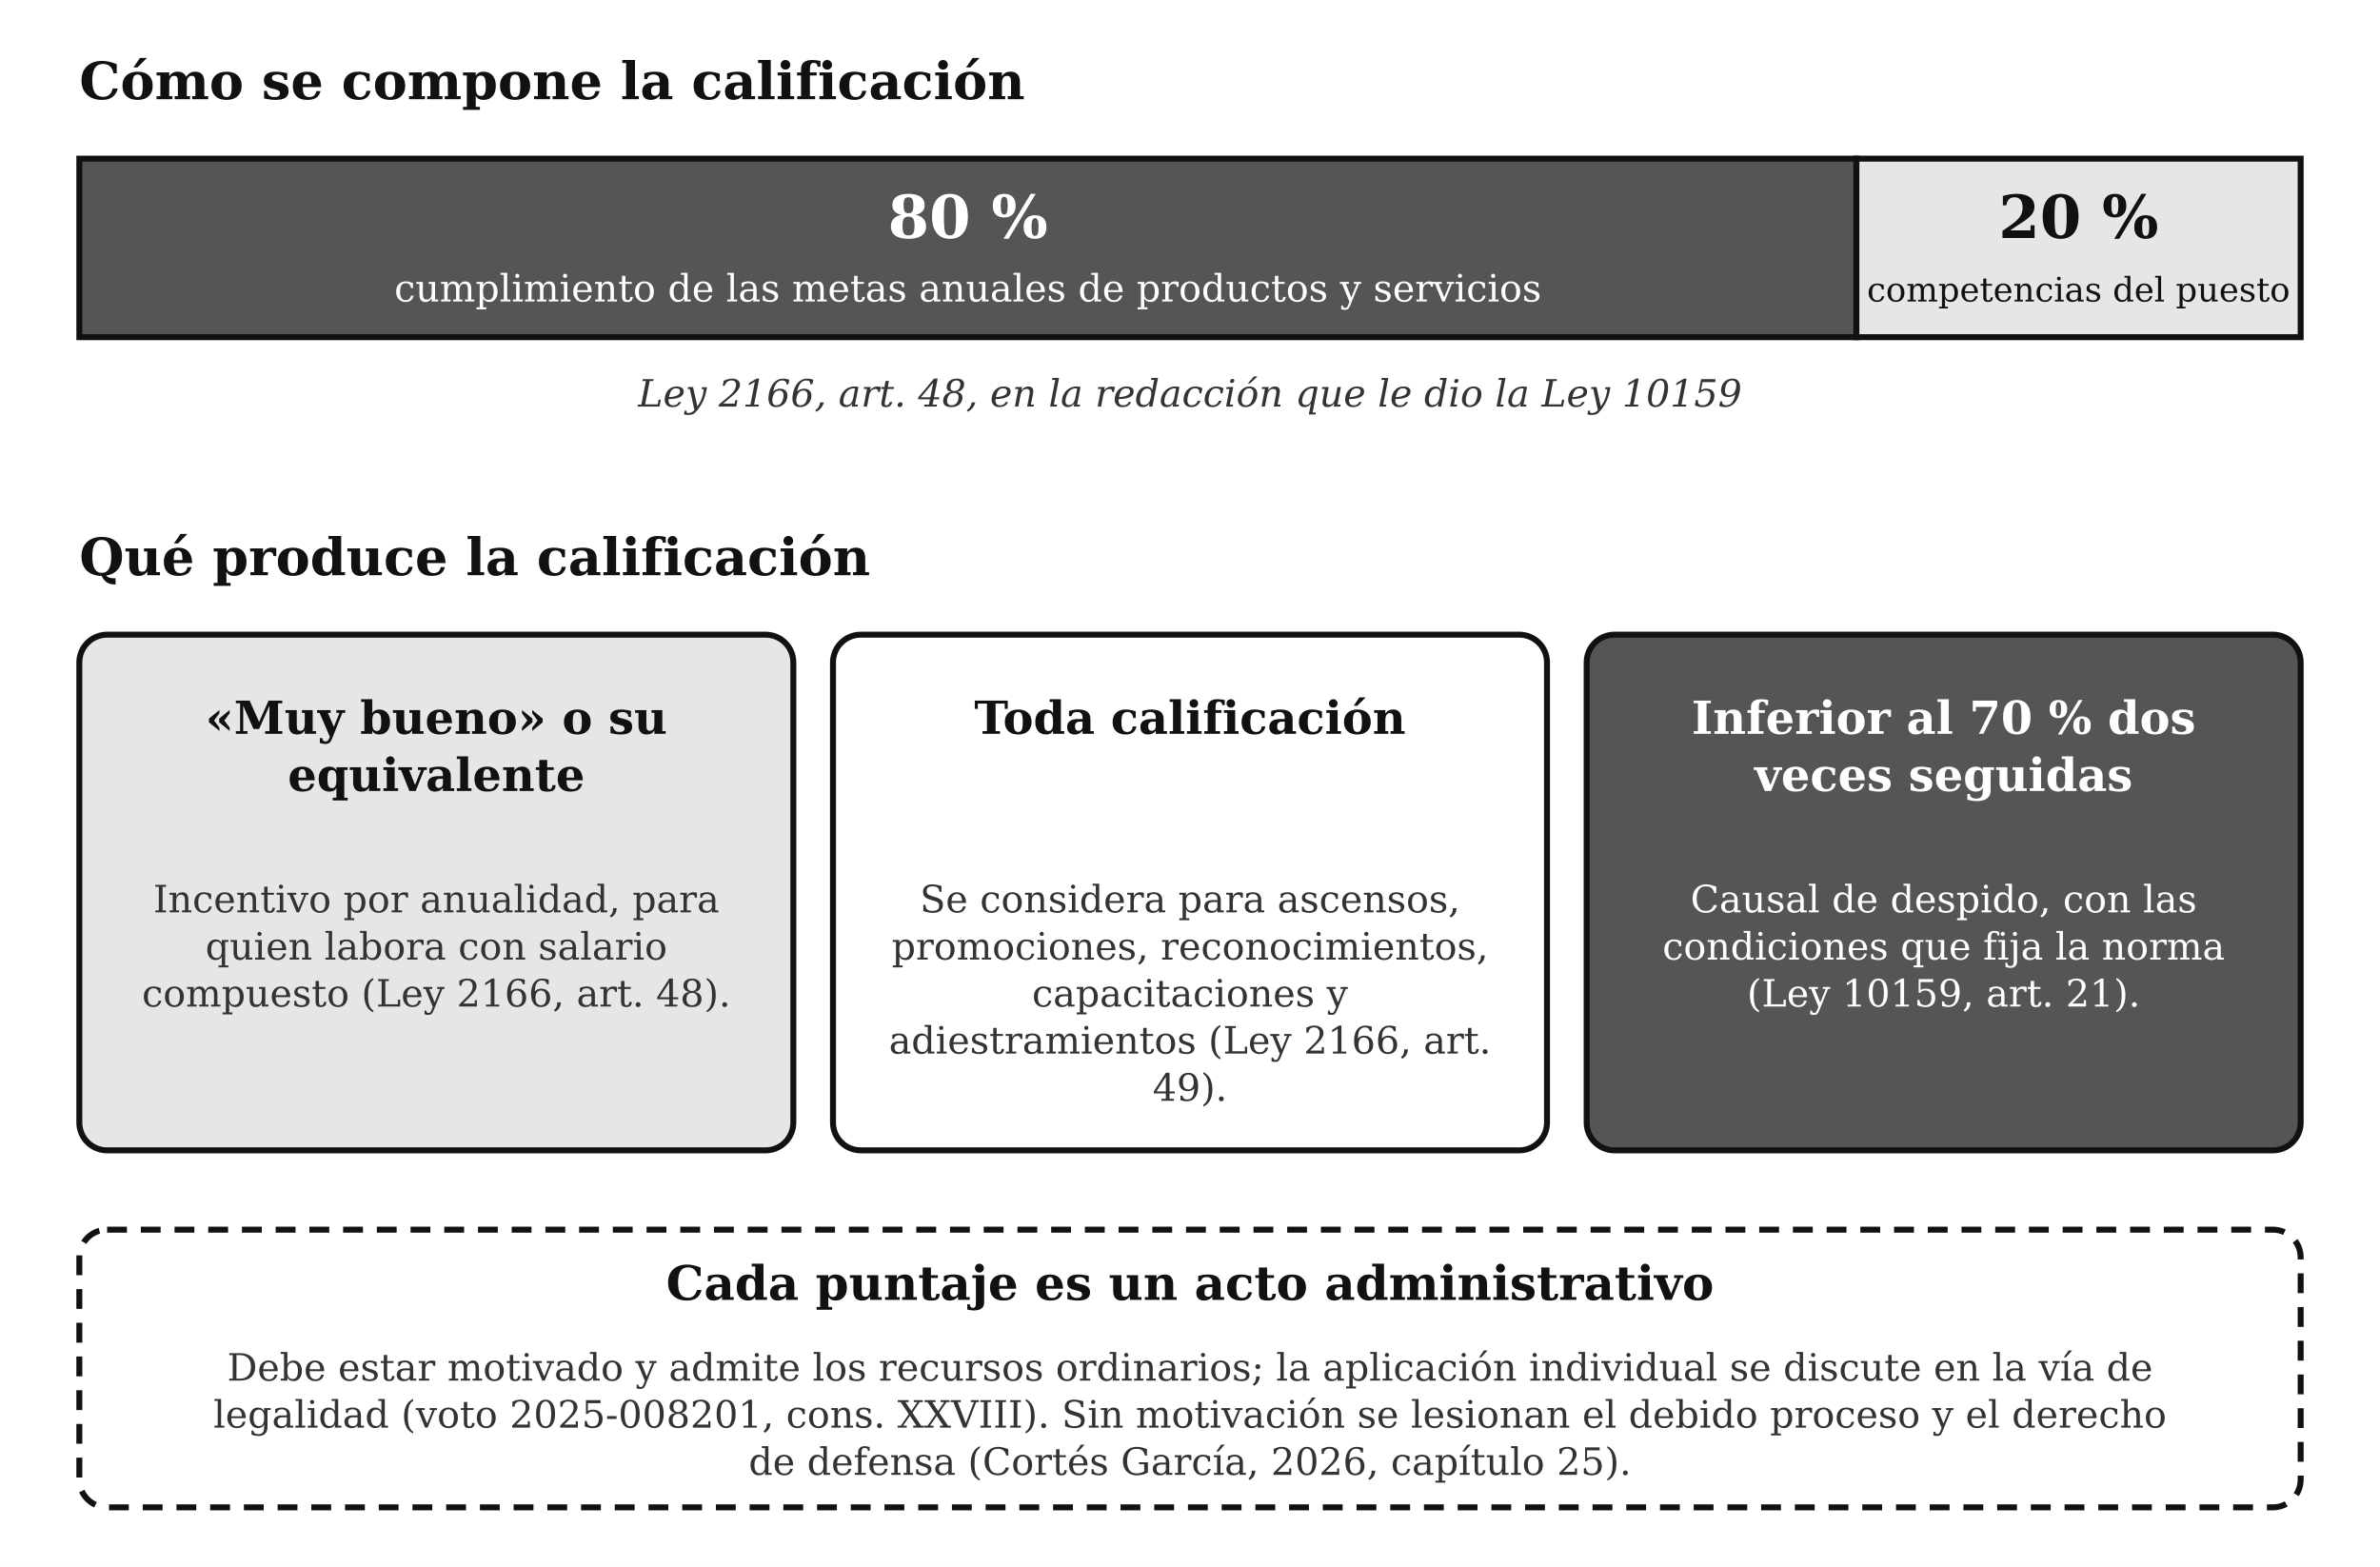
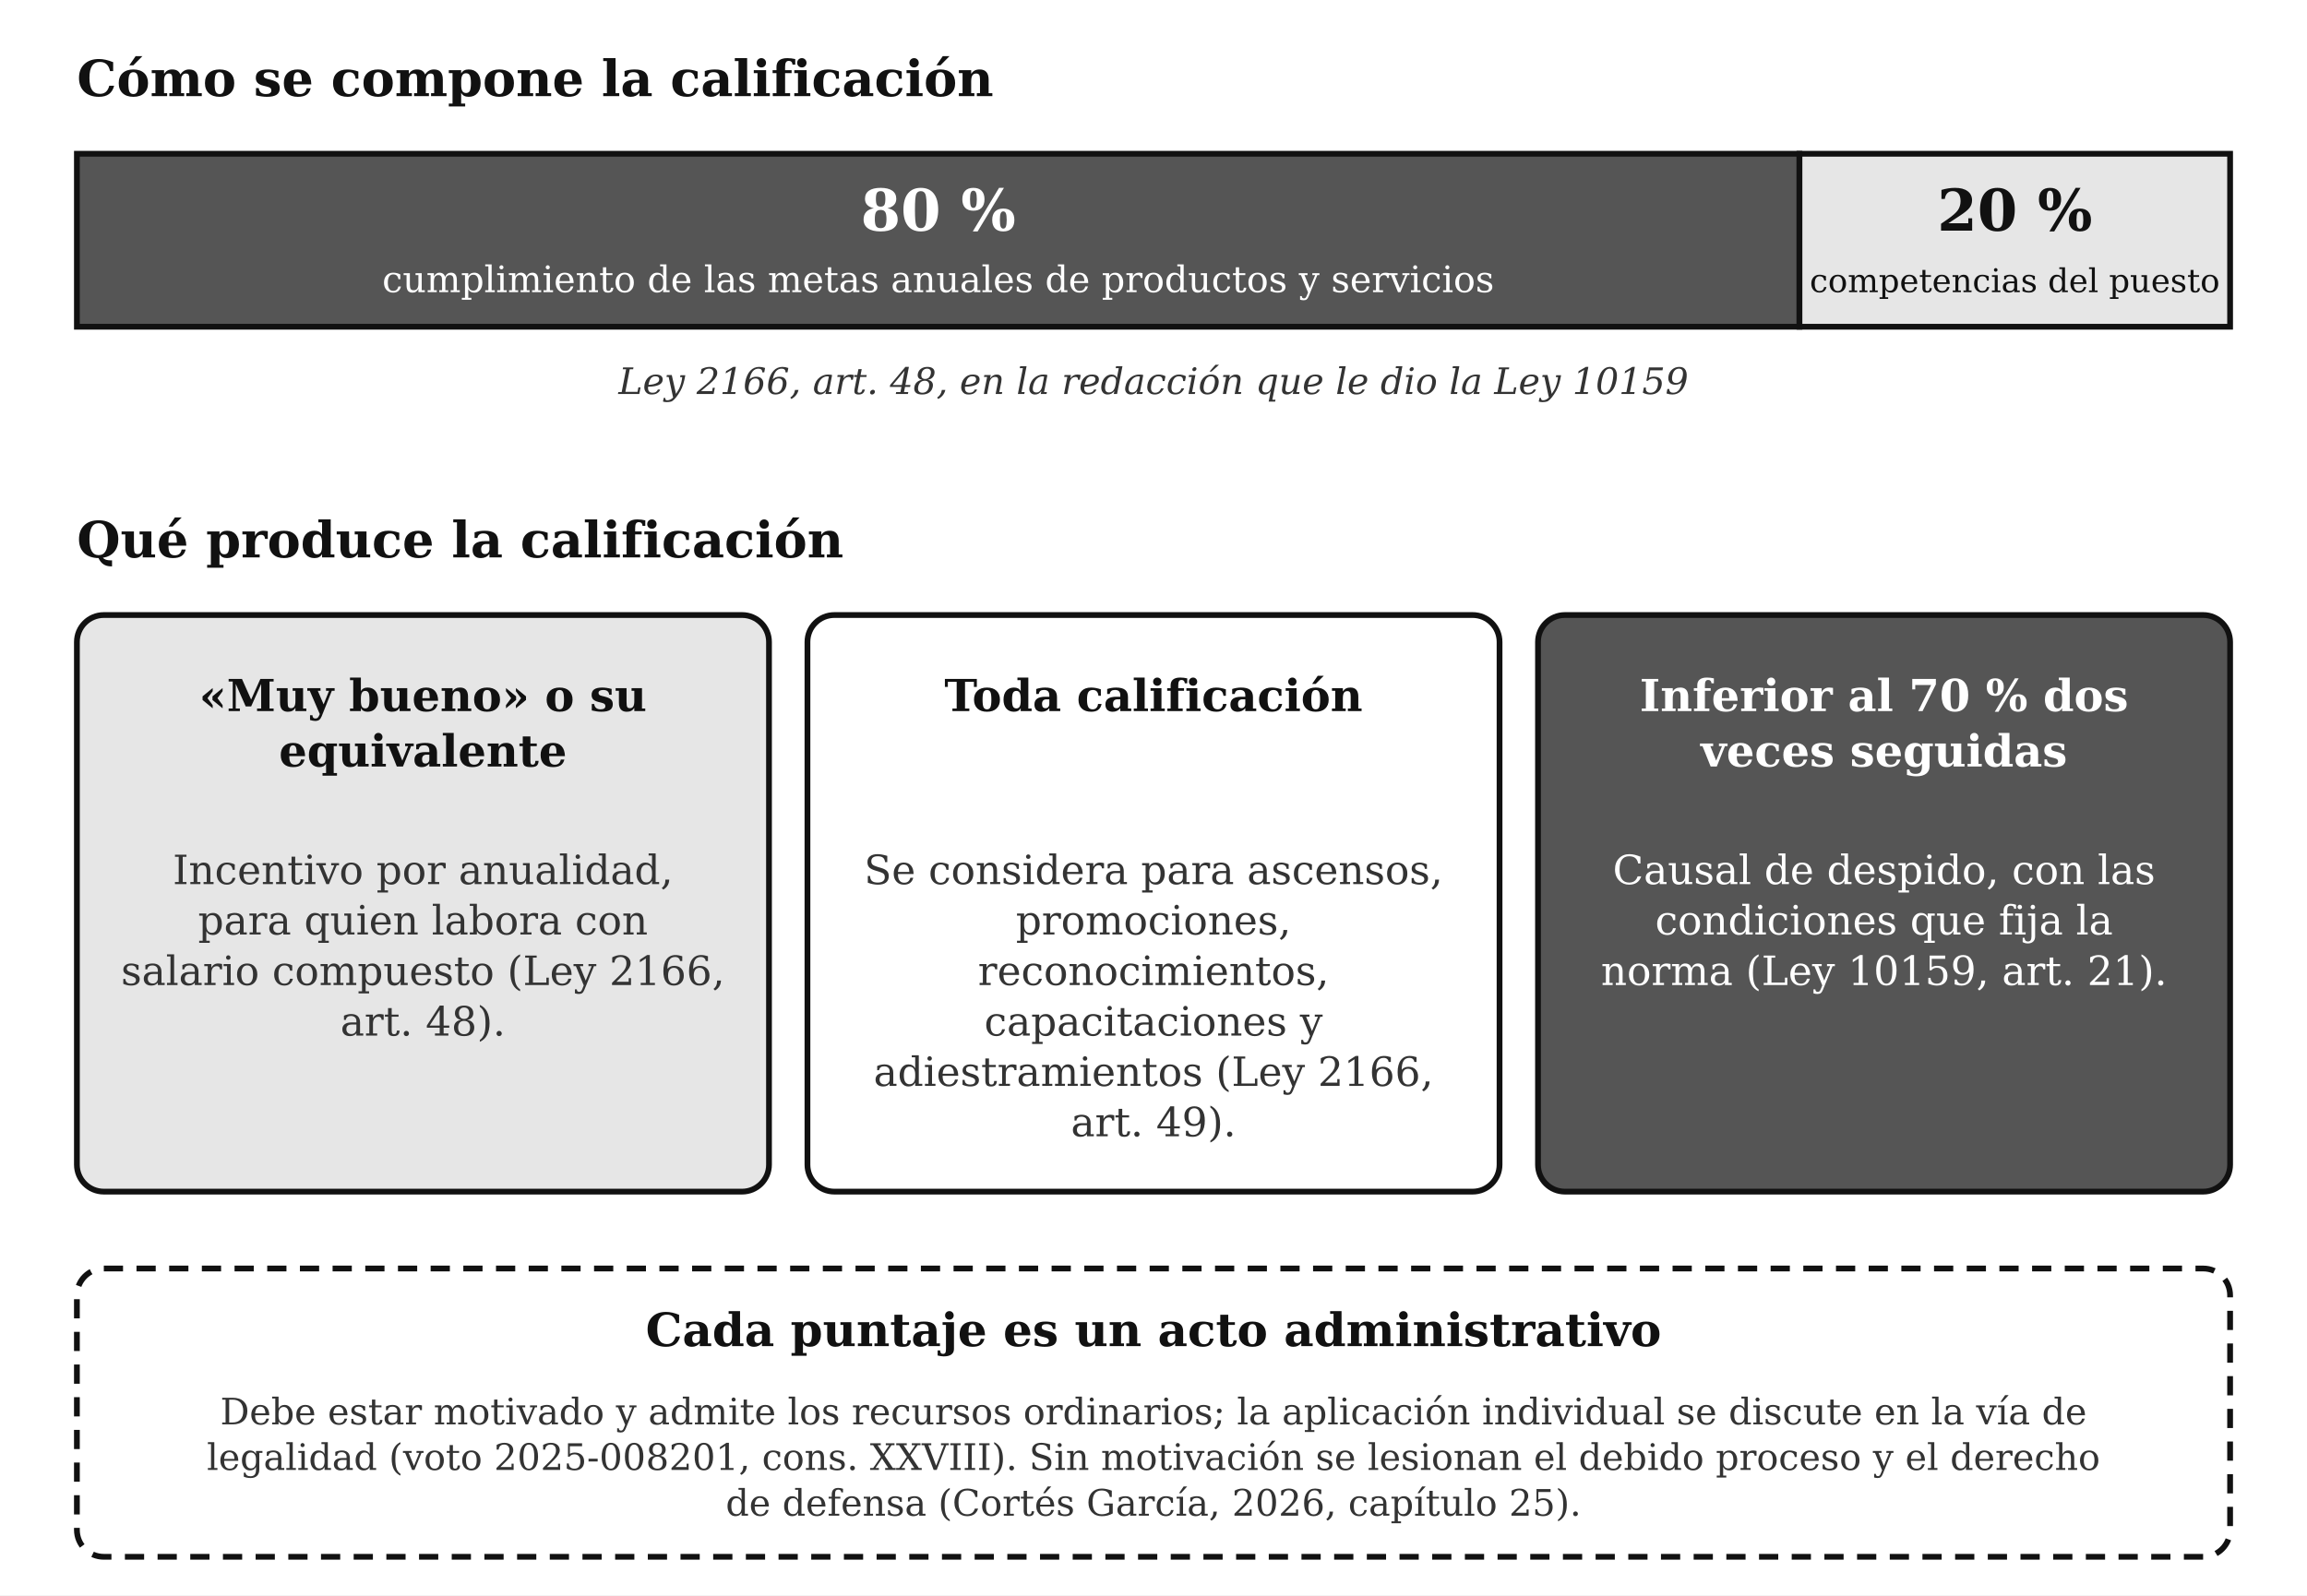
- <svg xmlns="http://www.w3.org/2000/svg" width="1200" height="790" viewBox="0 0 1200 790" font-family="DejaVu Serif, serif">
+ <svg xmlns="http://www.w3.org/2000/svg" width="1200" height="830" viewBox="0 0 1200 830" font-family="DejaVu Serif, serif">
  <defs>
    <marker id="ar" markerWidth="14" markerHeight="14" refX="11" refY="7" orient="auto" markerUnits="userSpaceOnUse">
      <path d="M0,0 L14,7 L0,14 Z" fill="#111" />
    </marker>
  </defs>
  <rect width="100%" height="100%" fill="white" />
  <text x="40.0" y="50.0" font-size="26" font-weight="bold" font-style="normal" text-anchor="start" fill="#111">Cómo se compone la calificación</text>
  <rect x="40" y="80" width="896.0" height="90" fill="#555" stroke="#111" stroke-width="3" />
  <rect x="936.0" y="80" width="224.0" height="90" fill="#e6e6e6" stroke="#111" stroke-width="3" />
  <text x="488.0" y="120.0" font-size="30" font-weight="bold" font-style="normal" text-anchor="middle" fill="white">80 %</text>
  <text x="488.0" y="152.0" font-size="19" font-weight="normal" font-style="normal" text-anchor="middle" fill="white">cumplimiento de las metas anuales de productos y servicios</text>
  <text x="1048.0" y="120.0" font-size="30" font-weight="bold" font-style="normal" text-anchor="middle" fill="#111">20 %</text>
  <text x="1048.0" y="152.0" font-size="17" font-weight="normal" font-style="normal" text-anchor="middle" fill="#111">competencias del puesto</text>
  <text x="600.0" y="205.0" font-size="19" font-weight="normal" font-style="italic" text-anchor="middle" fill="#333">Ley 2166, art. 48, en la redacción que le dio la Ley 10159</text>
  <text x="40.0" y="290.0" font-size="26" font-weight="bold" font-style="normal" text-anchor="start" fill="#111">Qué produce la calificación</text>
-   <rect x="40" y="320" width="360" height="260" rx="14" fill="#e6e6e6" stroke="#111" stroke-width="3" />
+   <rect x="40" y="320" width="360" height="300" rx="14" fill="#e6e6e6" stroke="#111" stroke-width="3" />
  <text x="220.0" y="370.0" font-size="23" font-weight="bold" font-style="normal" text-anchor="middle" fill="#111">«Muy bueno» o su</text>
  <text x="220.0" y="398.8" font-size="23" font-weight="bold" font-style="normal" text-anchor="middle" fill="#111">equivalente</text>
-   <text x="220.0" y="460.0" font-size="19" font-weight="normal" font-style="normal" text-anchor="middle" fill="#333">Incentivo por anualidad, para</text>
-   <text x="220.0" y="483.8" font-size="19" font-weight="normal" font-style="normal" text-anchor="middle" fill="#333">quien labora con salario</text>
-   <text x="220.0" y="507.5" font-size="19" font-weight="normal" font-style="normal" text-anchor="middle" fill="#333">compuesto (Ley 2166, art. 48).</text>
-   <rect x="420" y="320" width="360" height="260" rx="14" fill="white" stroke="#111" stroke-width="3" />
+   <text x="220.0" y="460.0" font-size="21" font-weight="normal" font-style="normal" text-anchor="middle" fill="#333">Incentivo por anualidad,</text>
+   <text x="220.0" y="486.2" font-size="21" font-weight="normal" font-style="normal" text-anchor="middle" fill="#333">para quien labora con</text>
+   <text x="220.0" y="512.5" font-size="21" font-weight="normal" font-style="normal" text-anchor="middle" fill="#333">salario compuesto (Ley 2166,</text>
+   <text x="220.0" y="538.8" font-size="21" font-weight="normal" font-style="normal" text-anchor="middle" fill="#333">art. 48).</text>
+   <rect x="420" y="320" width="360" height="300" rx="14" fill="white" stroke="#111" stroke-width="3" />
  <text x="600.0" y="370.0" font-size="23" font-weight="bold" font-style="normal" text-anchor="middle" fill="#111">Toda calificación</text>
-   <text x="600.0" y="460.0" font-size="19" font-weight="normal" font-style="normal" text-anchor="middle" fill="#333">Se considera para ascensos,</text>
-   <text x="600.0" y="483.8" font-size="19" font-weight="normal" font-style="normal" text-anchor="middle" fill="#333">promociones, reconocimientos,</text>
-   <text x="600.0" y="507.5" font-size="19" font-weight="normal" font-style="normal" text-anchor="middle" fill="#333">capacitaciones y</text>
-   <text x="600.0" y="531.2" font-size="19" font-weight="normal" font-style="normal" text-anchor="middle" fill="#333">adiestramientos (Ley 2166, art.</text>
-   <text x="600.0" y="555.0" font-size="19" font-weight="normal" font-style="normal" text-anchor="middle" fill="#333">49).</text>
-   <rect x="800" y="320" width="360" height="260" rx="14" fill="#555" stroke="#111" stroke-width="3" />
+   <text x="600.0" y="460.0" font-size="21" font-weight="normal" font-style="normal" text-anchor="middle" fill="#333">Se considera para ascensos,</text>
+   <text x="600.0" y="486.2" font-size="21" font-weight="normal" font-style="normal" text-anchor="middle" fill="#333">promociones,</text>
+   <text x="600.0" y="512.5" font-size="21" font-weight="normal" font-style="normal" text-anchor="middle" fill="#333">reconocimientos,</text>
+   <text x="600.0" y="538.8" font-size="21" font-weight="normal" font-style="normal" text-anchor="middle" fill="#333">capacitaciones y</text>
+   <text x="600.0" y="565.0" font-size="21" font-weight="normal" font-style="normal" text-anchor="middle" fill="#333">adiestramientos (Ley 2166,</text>
+   <text x="600.0" y="591.2" font-size="21" font-weight="normal" font-style="normal" text-anchor="middle" fill="#333">art. 49).</text>
+   <rect x="800" y="320" width="360" height="300" rx="14" fill="#555" stroke="#111" stroke-width="3" />
  <text x="980.0" y="370.0" font-size="23" font-weight="bold" font-style="normal" text-anchor="middle" fill="white">Inferior al 70 % dos</text>
  <text x="980.0" y="398.8" font-size="23" font-weight="bold" font-style="normal" text-anchor="middle" fill="white">veces seguidas</text>
-   <text x="980.0" y="460.0" font-size="19" font-weight="normal" font-style="normal" text-anchor="middle" fill="white">Causal de despido, con las</text>
-   <text x="980.0" y="483.8" font-size="19" font-weight="normal" font-style="normal" text-anchor="middle" fill="white">condiciones que fija la norma</text>
-   <text x="980.0" y="507.5" font-size="19" font-weight="normal" font-style="normal" text-anchor="middle" fill="white">(Ley 10159, art. 21).</text>
-   <rect x="40" y="620" width="1120" height="140" rx="14" fill="white" stroke="#111" stroke-width="3" stroke-dasharray="10,7" />
-   <text x="600.0" y="655.4" font-size="24" font-weight="bold" font-style="normal" text-anchor="middle" fill="#111">Cada puntaje es un acto administrativo</text>
-   <text x="600.0" y="696.1" font-size="19" font-weight="normal" font-style="normal" text-anchor="middle" fill="#333">Debe estar motivado y admite los recursos ordinarios; la aplicación individual se discute en la vía de</text>
-   <text x="600.0" y="719.8" font-size="19" font-weight="normal" font-style="normal" text-anchor="middle" fill="#333">legalidad (voto 2025-008201, cons. XXVIII). Sin motivación se lesionan el debido proceso y el derecho</text>
-   <text x="600.0" y="743.6" font-size="19" font-weight="normal" font-style="normal" text-anchor="middle" fill="#333">de defensa (Cortés García, 2026, capítulo 25).</text>
+   <text x="980.0" y="460.0" font-size="21" font-weight="normal" font-style="normal" text-anchor="middle" fill="white">Causal de despido, con las</text>
+   <text x="980.0" y="486.2" font-size="21" font-weight="normal" font-style="normal" text-anchor="middle" fill="white">condiciones que fija la</text>
+   <text x="980.0" y="512.5" font-size="21" font-weight="normal" font-style="normal" text-anchor="middle" fill="white">norma (Ley 10159, art. 21).</text>
+   <rect x="40" y="660" width="1120" height="150" rx="14" fill="white" stroke="#111" stroke-width="3" stroke-dasharray="10,7" />
+   <text x="600.0" y="700.4" font-size="24" font-weight="bold" font-style="normal" text-anchor="middle" fill="#111">Cada puntaje es un acto administrativo</text>
+   <text x="600.0" y="741.1" font-size="19" font-weight="normal" font-style="normal" text-anchor="middle" fill="#333">Debe estar motivado y admite los recursos ordinarios; la aplicación individual se discute en la vía de</text>
+   <text x="600.0" y="764.8" font-size="19" font-weight="normal" font-style="normal" text-anchor="middle" fill="#333">legalidad (voto 2025-008201, cons. XXVIII). Sin motivación se lesionan el debido proceso y el derecho</text>
+   <text x="600.0" y="788.6" font-size="19" font-weight="normal" font-style="normal" text-anchor="middle" fill="#333">de defensa (Cortés García, 2026, capítulo 25).</text>
</svg>
